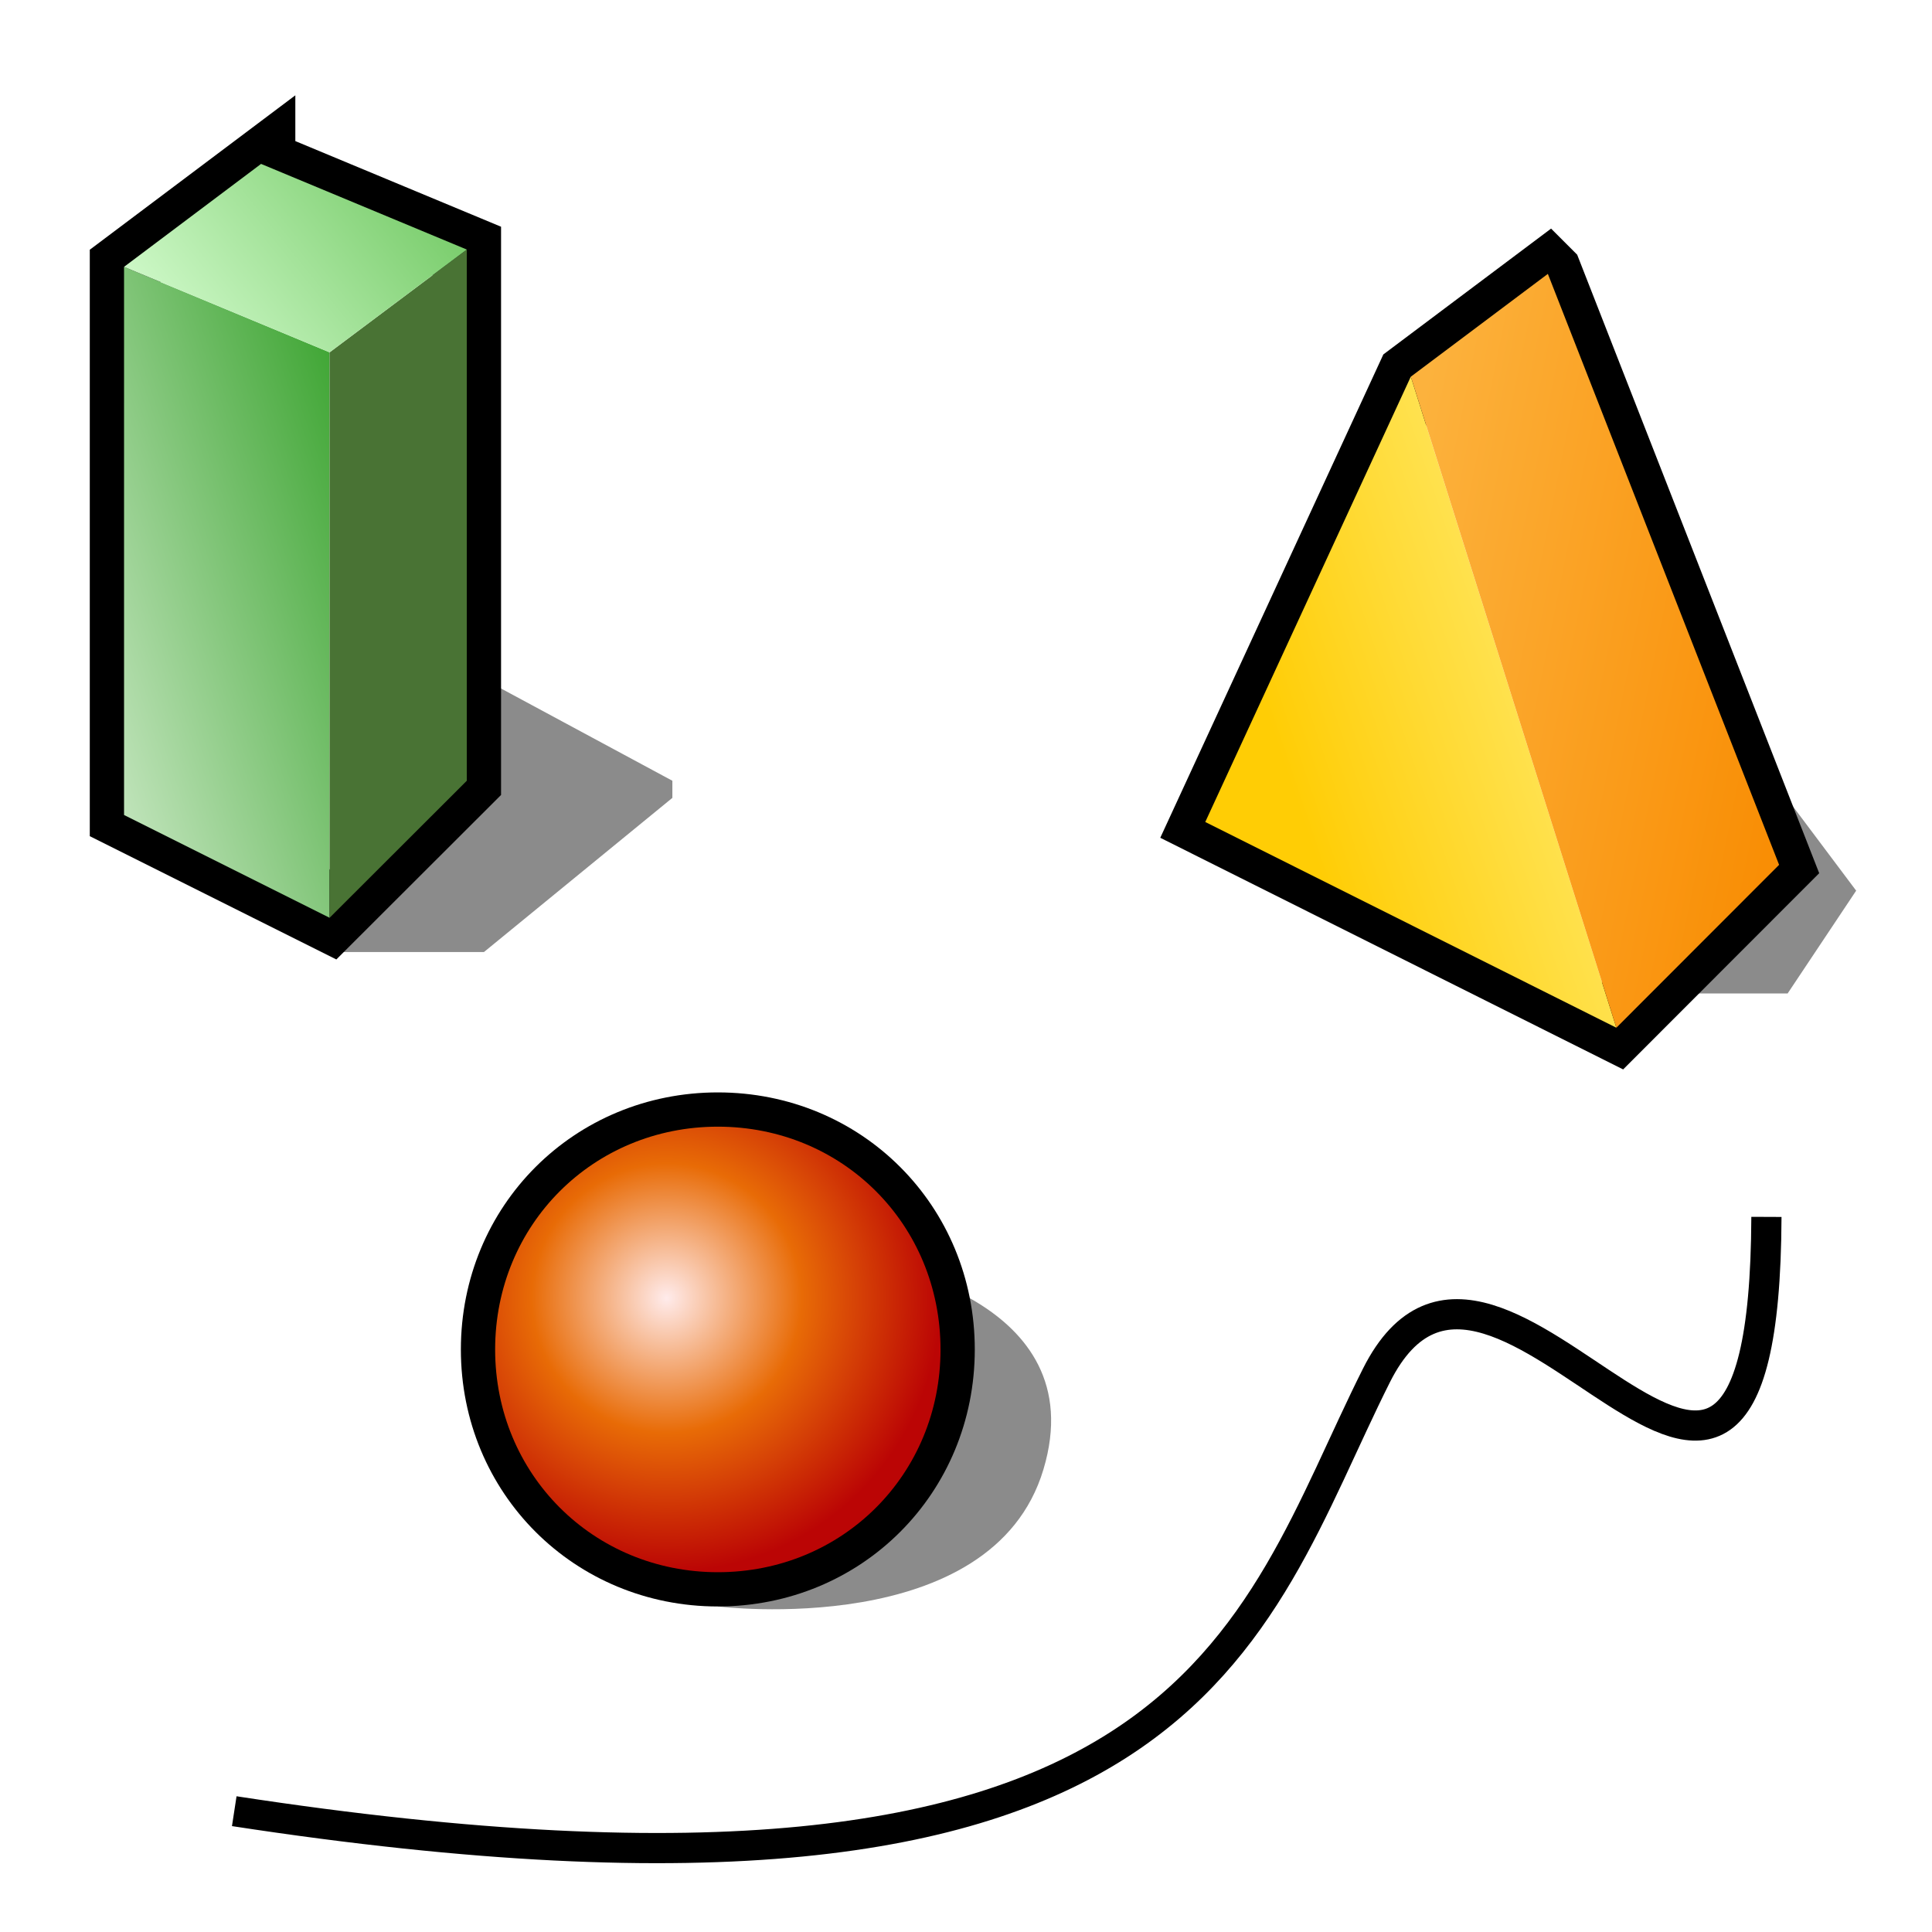
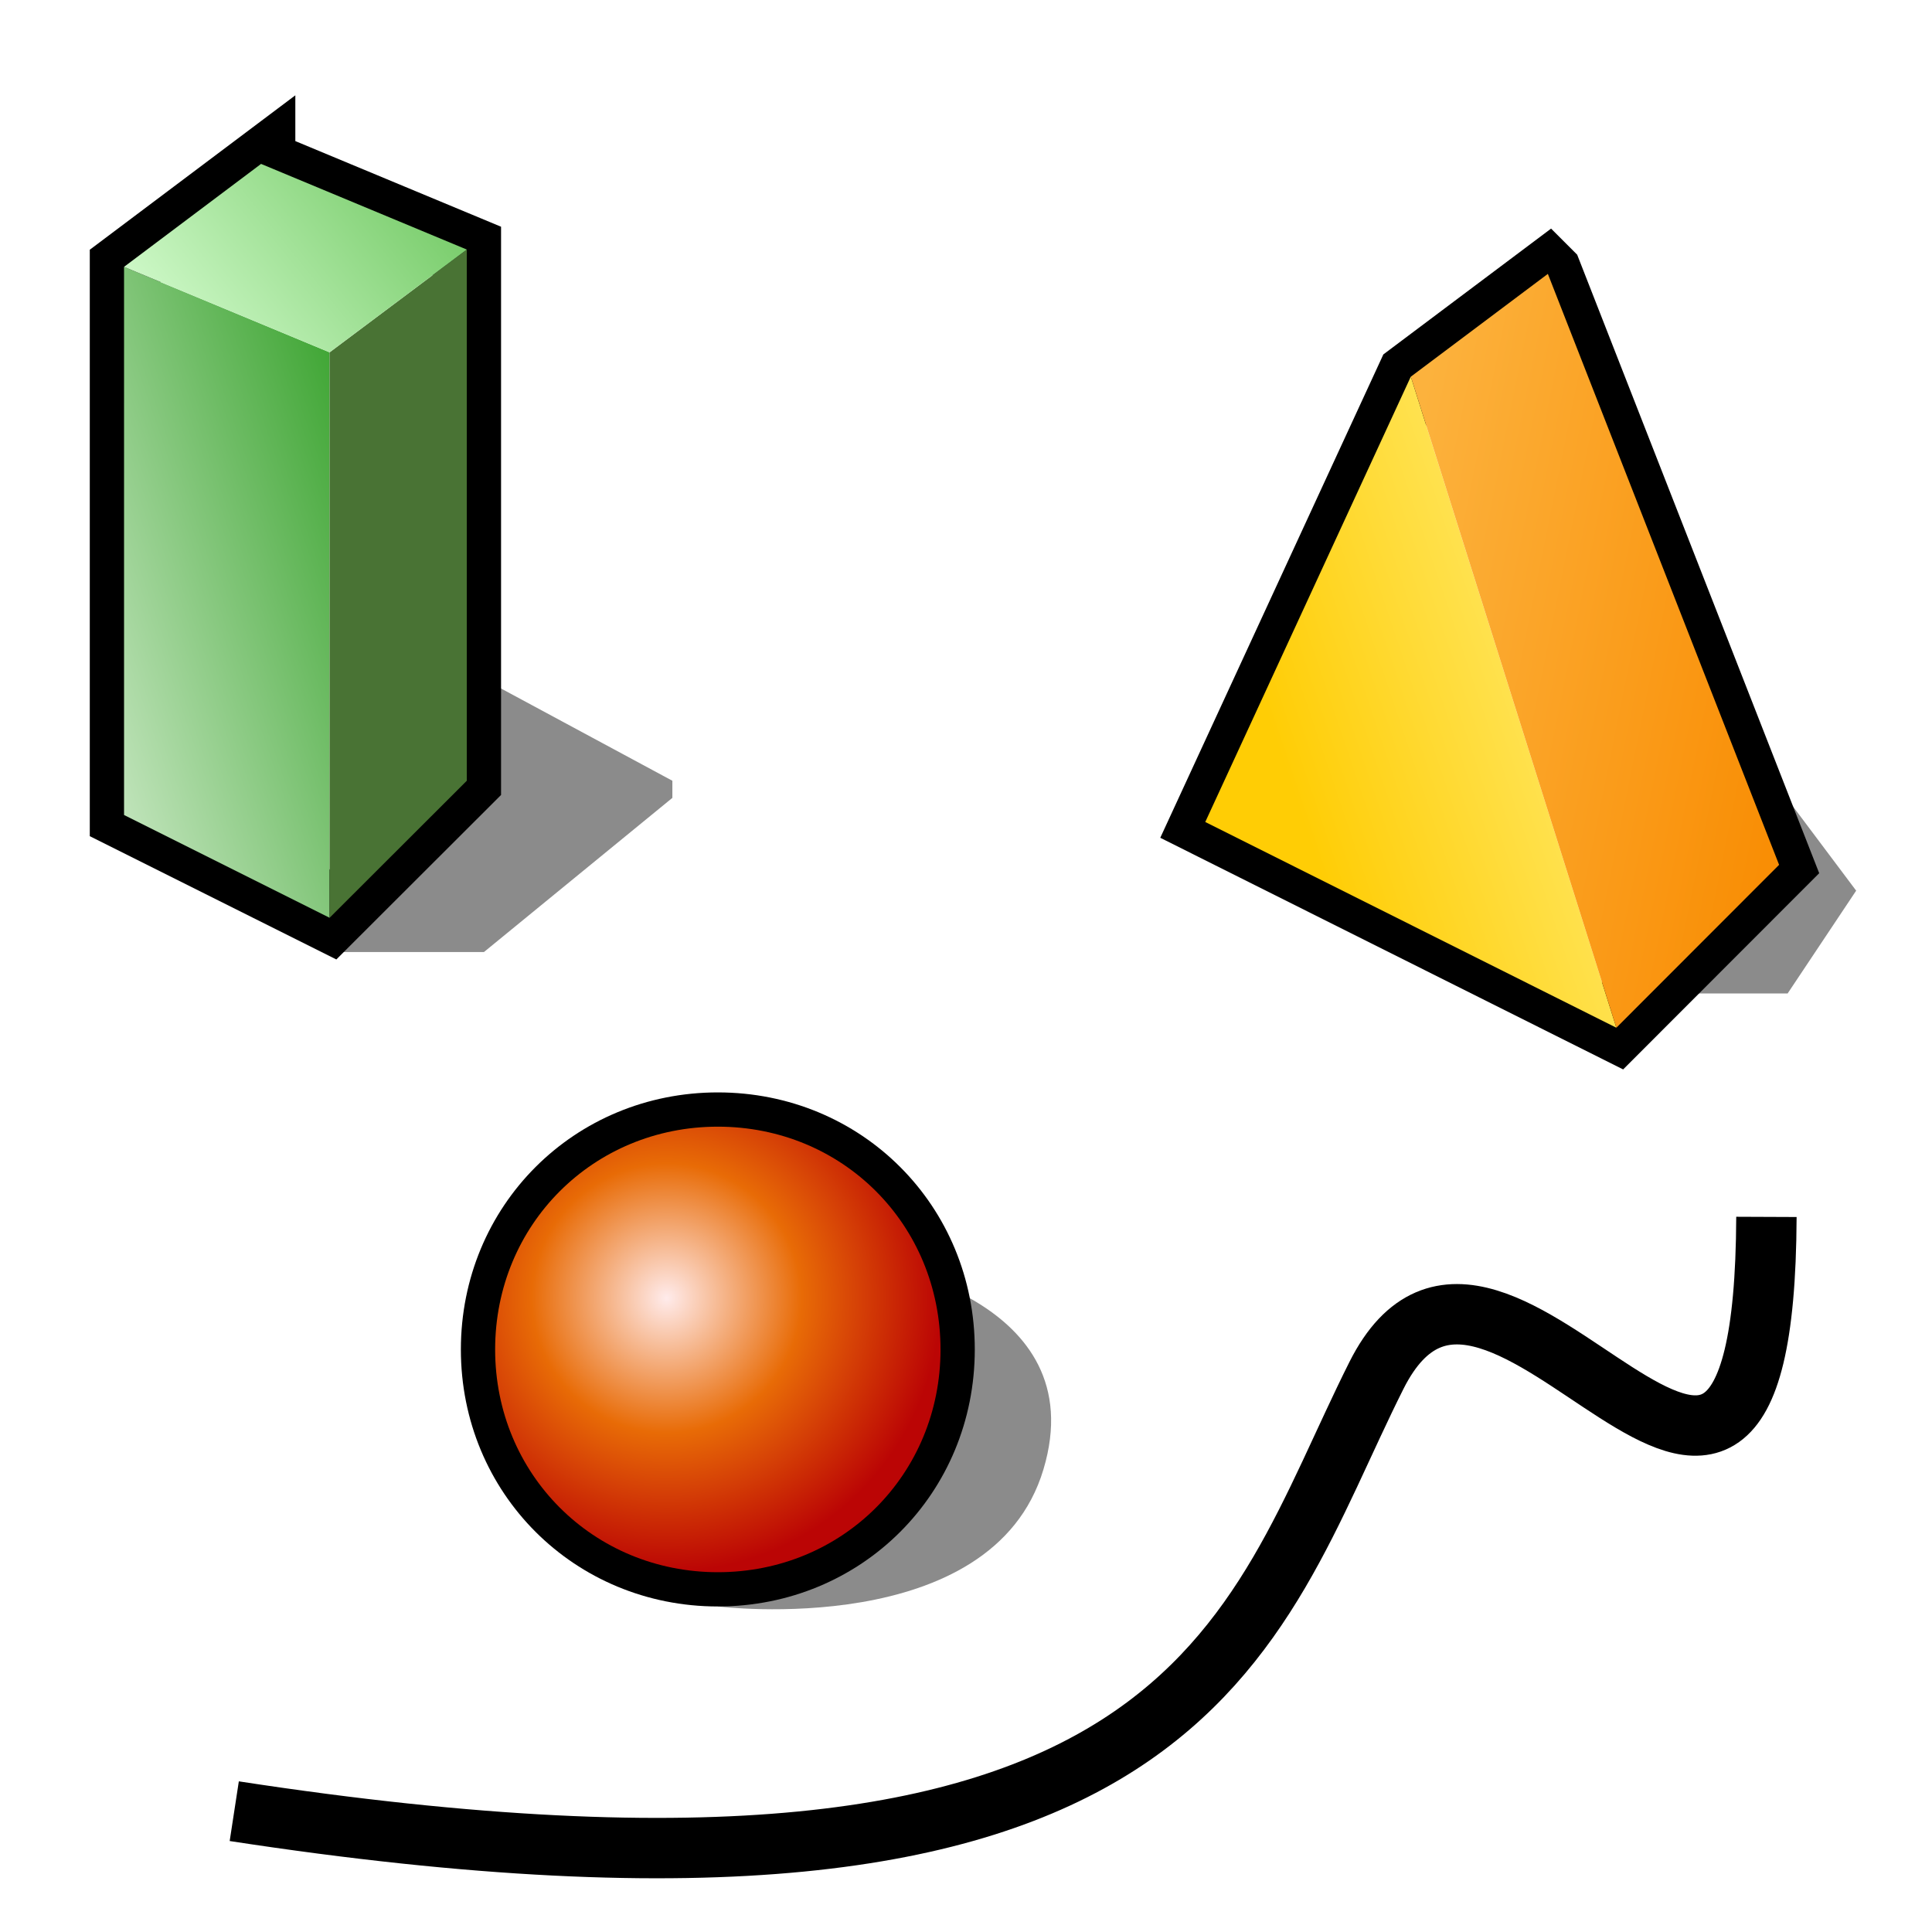
<svg xmlns="http://www.w3.org/2000/svg" version="1.1" width="64" height="64" color-interpolation="linearRGB" id="svg2">
  <defs id="defs55">
    <linearGradient y2="80.13" x2="47.3" y1="72" x1="71.39" gradientUnits="userSpaceOnUse" id="gradient0" gradientTransform="matrix(0.5674301,0,0,0.5674301,16.21482,10.18212)">
      <stop id="stop11" stop-color="#fff289" offset="0" />
      <stop id="stop13" stop-color="#ffcd05" offset="1" />
    </linearGradient>
    <linearGradient y2="48.06" x2="30.83" y1="53" x1="55.28" gradientUnits="userSpaceOnUse" id="gradient1" gradientTransform="matrix(0.5674301,0,0,0.5674301,16.21482,10.18212)">
      <stop id="stop18" stop-color="#f98e05" offset="0" />
      <stop id="stop20" stop-color="#fcb23d" offset="1" />
    </linearGradient>
    <radialGradient gradientTransform="matrix(0.1418575,0,0,0.1418575,37.77717,36.28391)" r="64" cy="0" cx="0" gradientUnits="userSpaceOnUse" id="gradient2">
      <stop id="stop27" stop-color="#ffebeb" offset="0" />
      <stop id="stop29" stop-color="#e86b06" offset="0.492" />
      <stop id="stop31" stop-color="#bb0505" offset="1" />
    </radialGradient>
    <linearGradient y2="-10.18" x2="2.18" y1="-3.72" x1="-16.7" gradientUnits="userSpaceOnUse" id="gradient3" gradientTransform="matrix(0.5674301,0,0,0.5674301,6.214824,10.18212)">
      <stop id="stop38" stop-color="#bde2b7" offset="0" />
      <stop id="stop40" stop-color="#40a635" offset="1" />
    </linearGradient>
    <linearGradient y2="-53.54" x2="-35.26" y1="-42.24" x1="-49.27" gradientUnits="userSpaceOnUse" id="gradient4" gradientTransform="matrix(0.5674301,0,0,0.5674301,6.214824,10.18212)">
      <stop id="stop47" stop-color="#d1facb" offset="0" />
      <stop id="stop49" stop-color="#76cb68" offset="1" />
    </linearGradient>
  </defs>
  <g id="g8383" transform="translate(8.9579,-2.239475)">
    <path style="fill:#010101;fill-opacity:0.455" d="m 44.586,35.149 5.674,0 2.27,-3.405 -3.405,-4.539" id="path6" />
    <path style="fill:none;stroke:#000000;stroke-width:2.27" d="m 42.317,11.311 -4.539,3.405 -6.809,14.753 13.618,6.815 5.391,-5.396 -7.66,-19.576 z" id="path8" />
    <path style="fill:url(#gradient0)" d="M 30.968,29.469 37.777,14.716 44.586,36.284 30.968,29.469 Z" id="path15" />
    <path style="fill:url(#gradient1)" d="m 44.586,36.284 5.391,-5.396 -7.66,-19.576 -4.539,3.405 6.809,21.568 z" id="path22" />
  </g>
  <g id="g8378" transform="translate(-15.69504,6.718425)">
    <path id="path8376" d="m 35.507,39.121 3.972,7.377 c 0,0 9.079,1.135 10.781,-4.539 1.702,-5.674 -5.674,-6.809 -5.674,-6.809 l -9.079,3.405" style="fill:#010101;fill-opacity:0.455" />
    <path style="fill:none;stroke:#000000;stroke-width:2.27" d="m 39.474,30.604 c 4.137,0 7.377,3.246 7.377,7.382 0,4.131 -3.24,7.377 -7.377,7.377 -4.125,0 -7.377,-3.246 -7.377,-7.377 0,-4.137 3.251,-7.382 7.377,-7.382 z" id="path24" />
    <path style="fill:url(#gradient2)" d="m 39.474,30.604 c 4.137,0 7.377,3.246 7.377,7.382 0,4.131 -3.24,7.377 -7.377,7.377 -4.125,0 -7.377,-3.246 -7.377,-7.377 0,-4.137 3.251,-7.382 7.377,-7.382 z" id="path33" />
  </g>
  <g id="g8361" transform="translate(-3.234797,-12.69036)">
    <path id="path8359" d="m 14.159,44.228 5.107,0 6.242,-5.107 0,-0.567 -7.377,-3.972" style="fill:#010101;fill-opacity:0.455" />
    <path style="fill:none;stroke:#000000;stroke-width:2.27" d="m 11.883,18.12 -4.539,3.41 0,18.158 6.809,3.405 4.545,-4.539 0,-17.596 -6.815,-2.837 z" id="path35" />
    <path style="fill:url(#gradient3)" d="m 7.344,39.688 6.809,3.405 0,-18.731 -6.809,-2.831 0,18.158 z" id="path42" />
    <path style="fill:#497334" d="m 14.153,43.093 4.545,-4.539 0,-17.596 -4.545,3.405 0,18.731 z" id="path44" />
    <path style="fill:url(#gradient4)" d="m 7.344,21.531 6.809,2.831 4.545,-3.405 -6.815,-2.837 -4.539,3.41 z" id="path51" />
  </g>
-   <path style="fill:none;fill-rule:evenodd;stroke:#000000;stroke-width:1px;stroke-linecap:butt;stroke-linejoin:miter;stroke-opacity:1" d="M 7.76,59.998 C 39.67,64.893 41.324,54.069 45.597,45.562 49.589,37.614 58.447,56.763 58.515,40.311" id="path8391" />
+   <path style="fill:none;fill-rule:evenodd;stroke:#000000;stroke-width:2;stroke-linecap:butt;stroke-linejoin:miter;stroke-opacity:1;stroke-miterlimit:4;stroke-dasharray:none" d="M 7.76,59.998 C 39.67,64.893 41.324,54.069 45.597,45.562 49.589,37.614 58.447,56.763 58.515,40.311" id="path8391" />
</svg>
